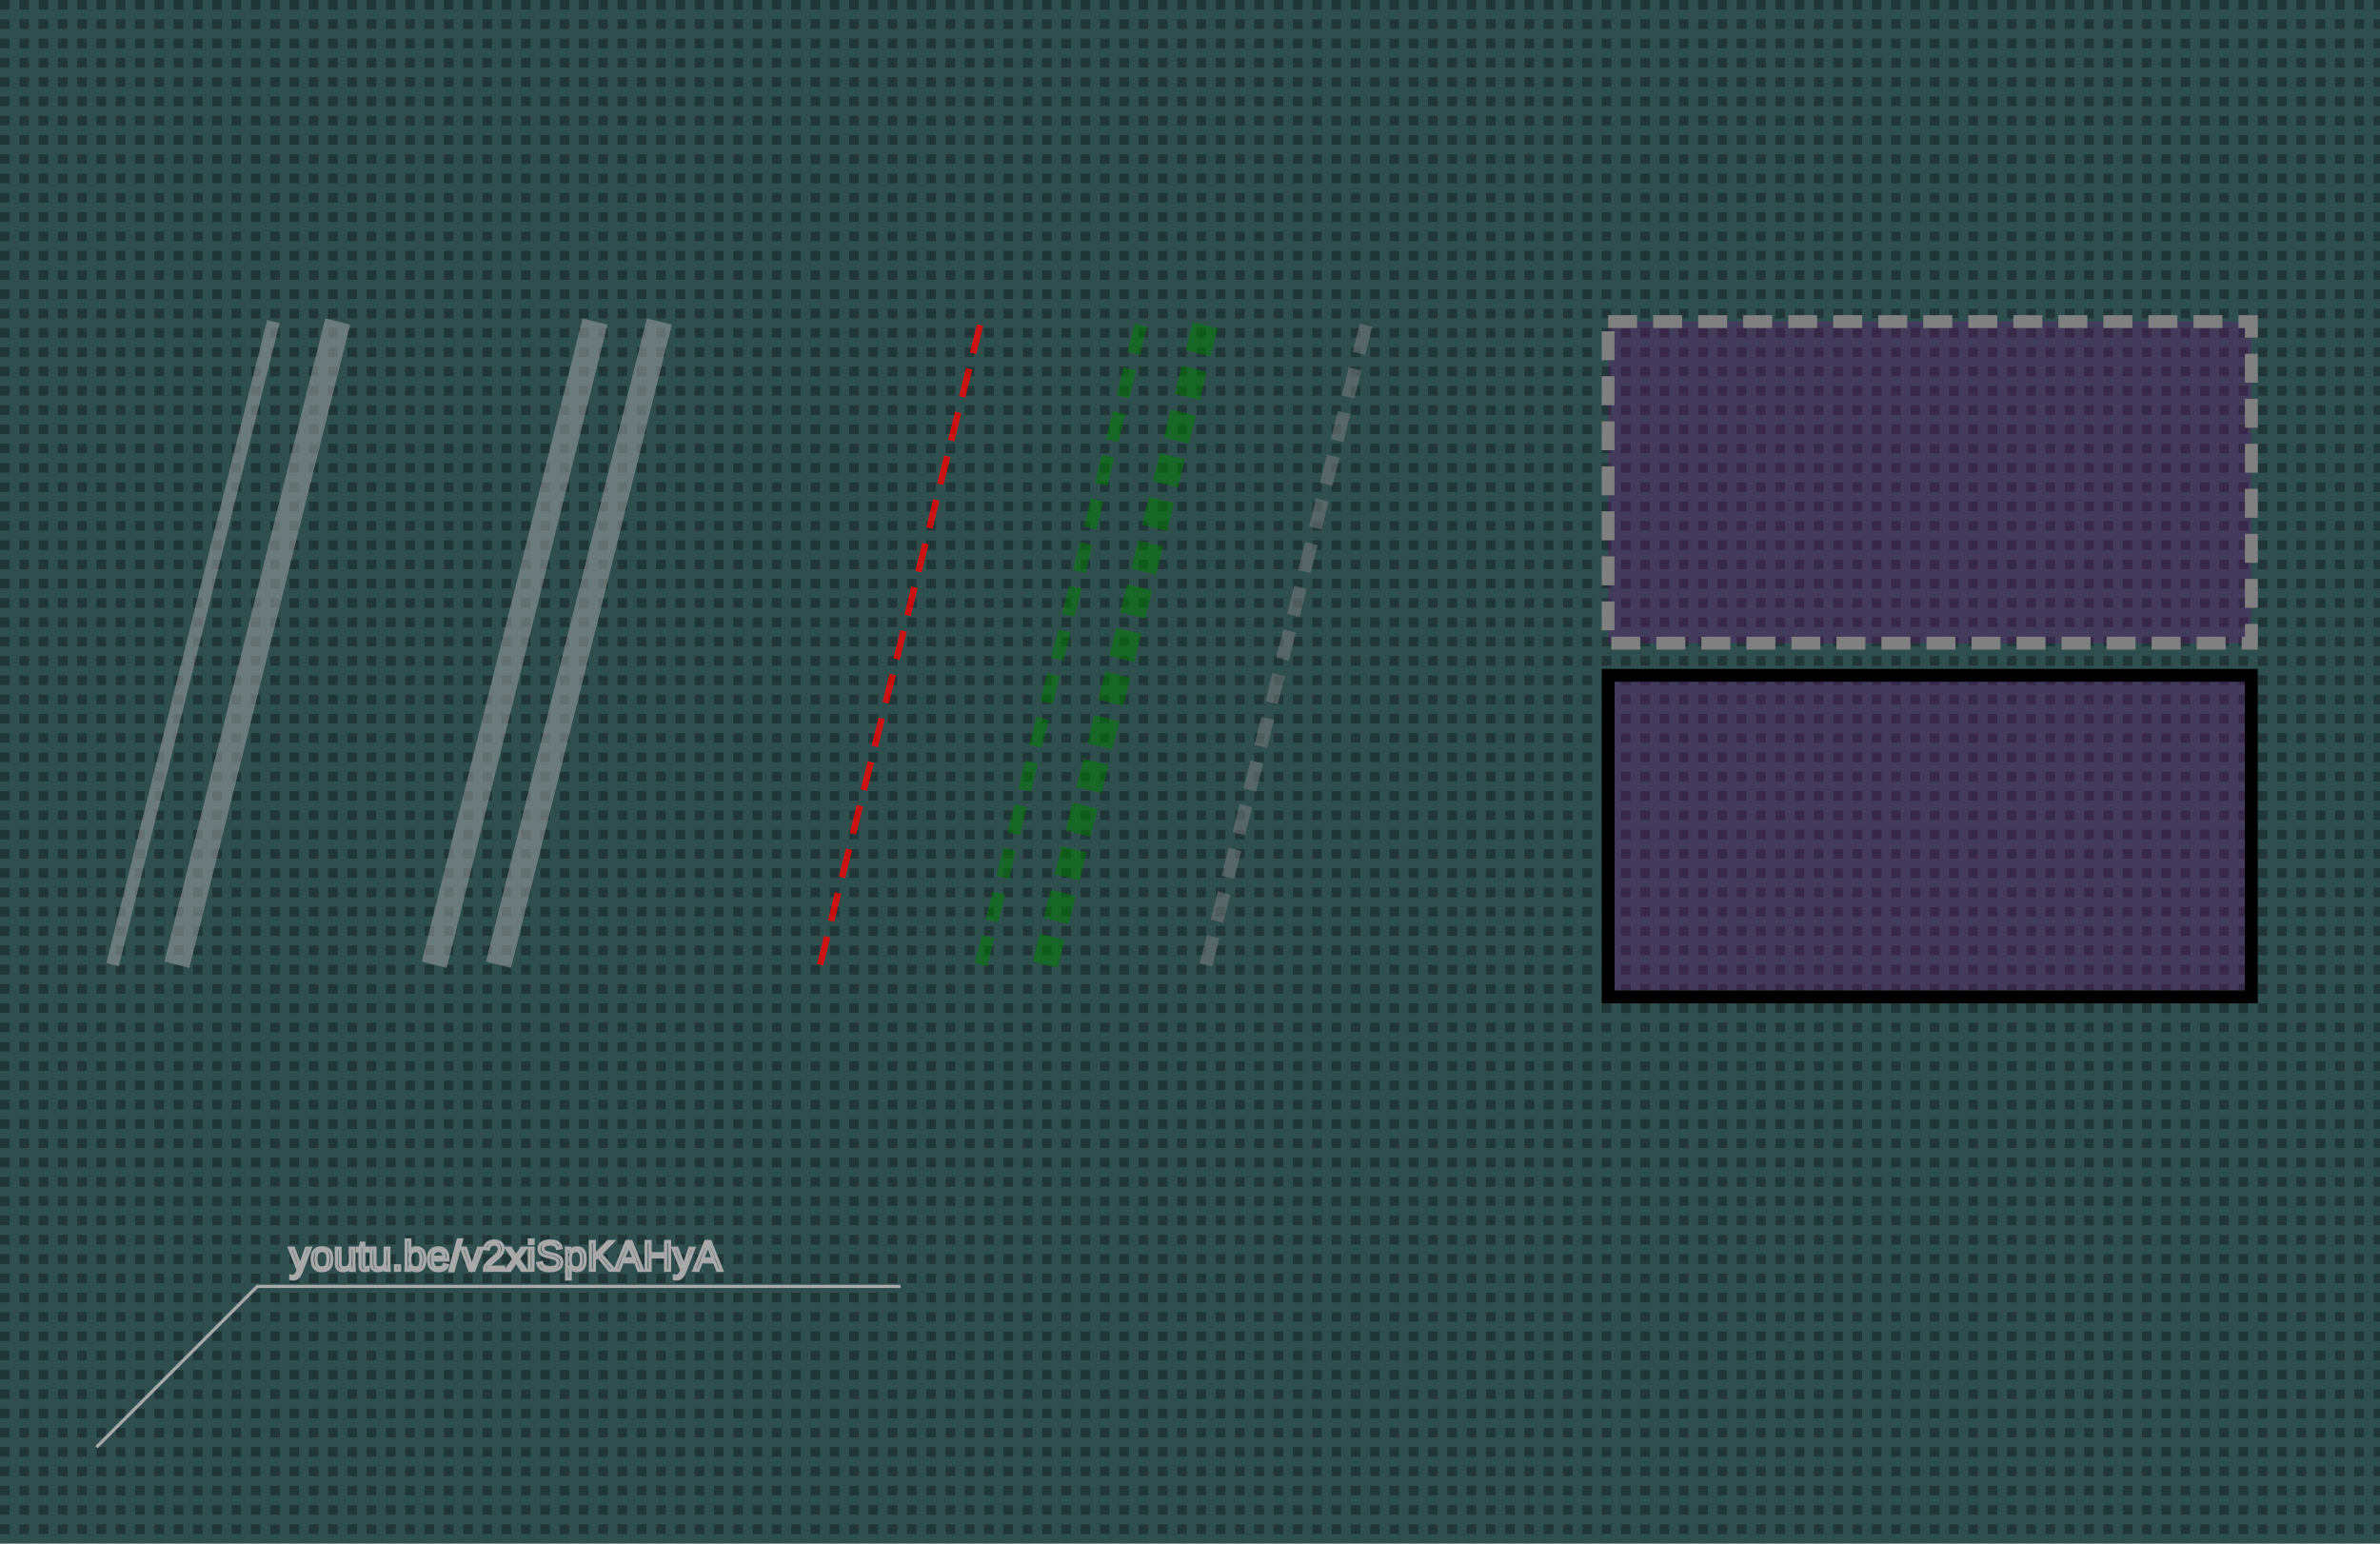
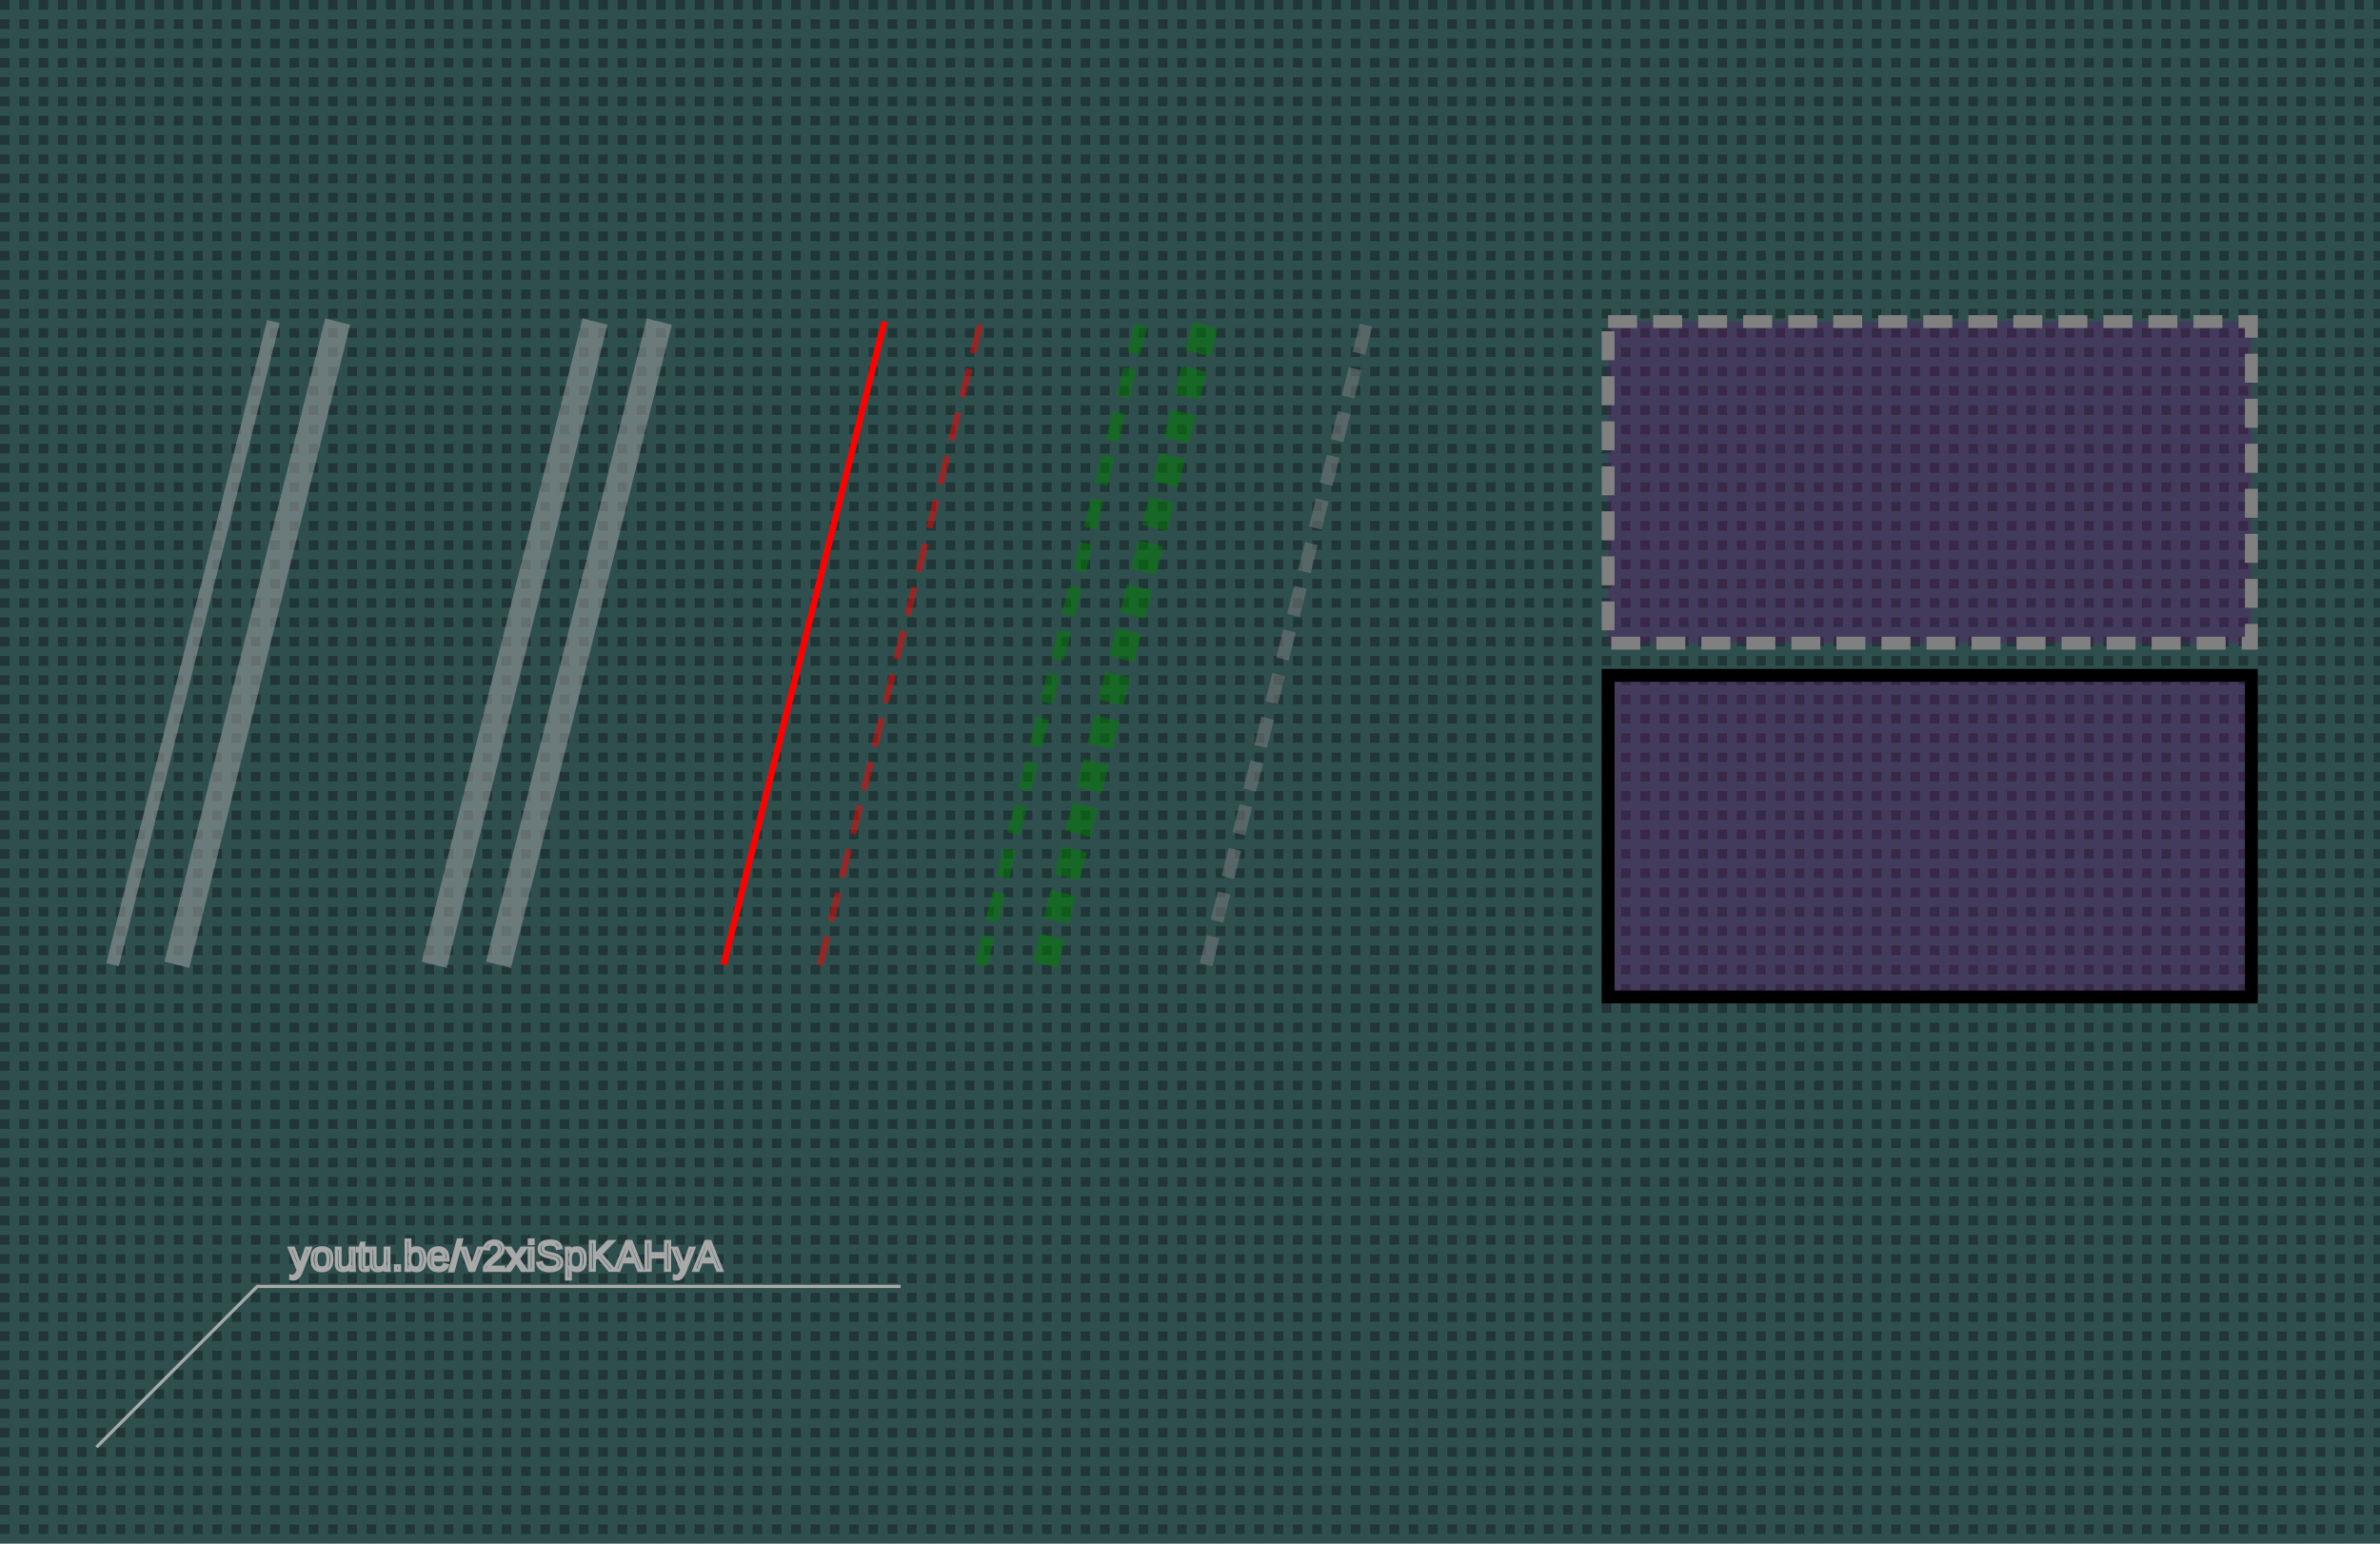
<svg xmlns="http://www.w3.org/2000/svg" width="740px" height="480px" version="1.1">
  <defs>
    <pattern id="bg" x="0" y="0" width="20" height="20" patternTransform="scale(0.3)" patternUnits="userSpaceOnUse">
      <rect x="0" y="0" width="20" height="20" fill="darkslategray" />
      <rect x="0" y="0" width="10" height="10" fill="black" fill-opacity="0.3" />
    </pattern>
  </defs>
  <g>
    <rect width="100%" height="100%" fill="url(#bg)" />
    <g stroke="black">
-       <line id="connecting" x1="255px" y1="300px" x2="305px" y2="100px" style="stroke-width: 2; stroke: red; purple;stroke-dasharray: 9, 5; stroke-opacity:0.5;" />
+       <line id="connecting" x1="225px" y1="300px" x2="275px" y2="100px" style="stroke-width: 2; stroke: red;" />
      <line id="I2O" x1="35px" y1="300px" x2="85px" y2="100px" style="stroke-width: 4; stroke: darkgrey; stroke-opacity:0.5;" />
      <line id="I2O_R" x1="55px" y1="300px" x2="105px" y2="100px" style="stroke-width: 8; stroke: darkgrey; stroke-opacity:0.5;" />
      <line id="Pc2I" x1="135px" y1="300px" x2="185px" y2="100px" style="stroke-width: 8; stroke: darkgrey; stroke-opacity:0.5;" />
      <line id="Pc2O" x1="155px" y1="300px" x2="205px" y2="100px" style="stroke-width: 8; stroke: darkgrey; stroke-opacity:0.5;" />
      <line id="Pc2Pr" x1="255px" y1="300px" x2="305px" y2="100px" style="stroke-width: 2; stroke: red; purple;stroke-dasharray: 9, 5; stroke-opacity:0.5;" />
      <line id="Pr2Pr" x1="305px" y1="300px" x2="355px" y2="100px" style="stroke-width: 4; stroke: green;stroke-dasharray: 9, 5; stroke-opacity:0.5;" />
      <line id="Pr2Pr_R" x1="325px" y1="300px" x2="375px" y2="100px" style="stroke-width: 8; stroke: green;stroke-dasharray: 9, 5; stroke-opacity:0.5;" />
      <line id="Prop" x1="375px" y1="300px" x2="425px" y2="100px" style="stroke-width: 4; stroke: grey;stroke-dasharray: 9, 5; stroke-opacity:0.5;" />
    </g>
    <g>
      <rect id="selecting" x="500px" y="100px" width="200" height="100" style="stroke-width: 4; stroke: grey; fill: purple;stroke-dasharray: 9, 5; fill-opacity: 0.25" />
      <rect id="selected" x="500px" y="210px" width="200" height="100" style="stroke-width: 4; stroke: black; fill: purple; fill-opacity: 0.25" />
    </g>
    <g transform="translate(30, 450)">
      <g id="flag" style="stroke-width: 1; fill: none; stroke: darkgrey;font-size: 13; font-family: arial">
        <path d="M0,0 l50,-50 200,0" />
        <text x="60" y="-55">
	  youtu.be/v2xiSpKAHyA
	</text>
      </g>
    </g>
  </g>
</svg>
